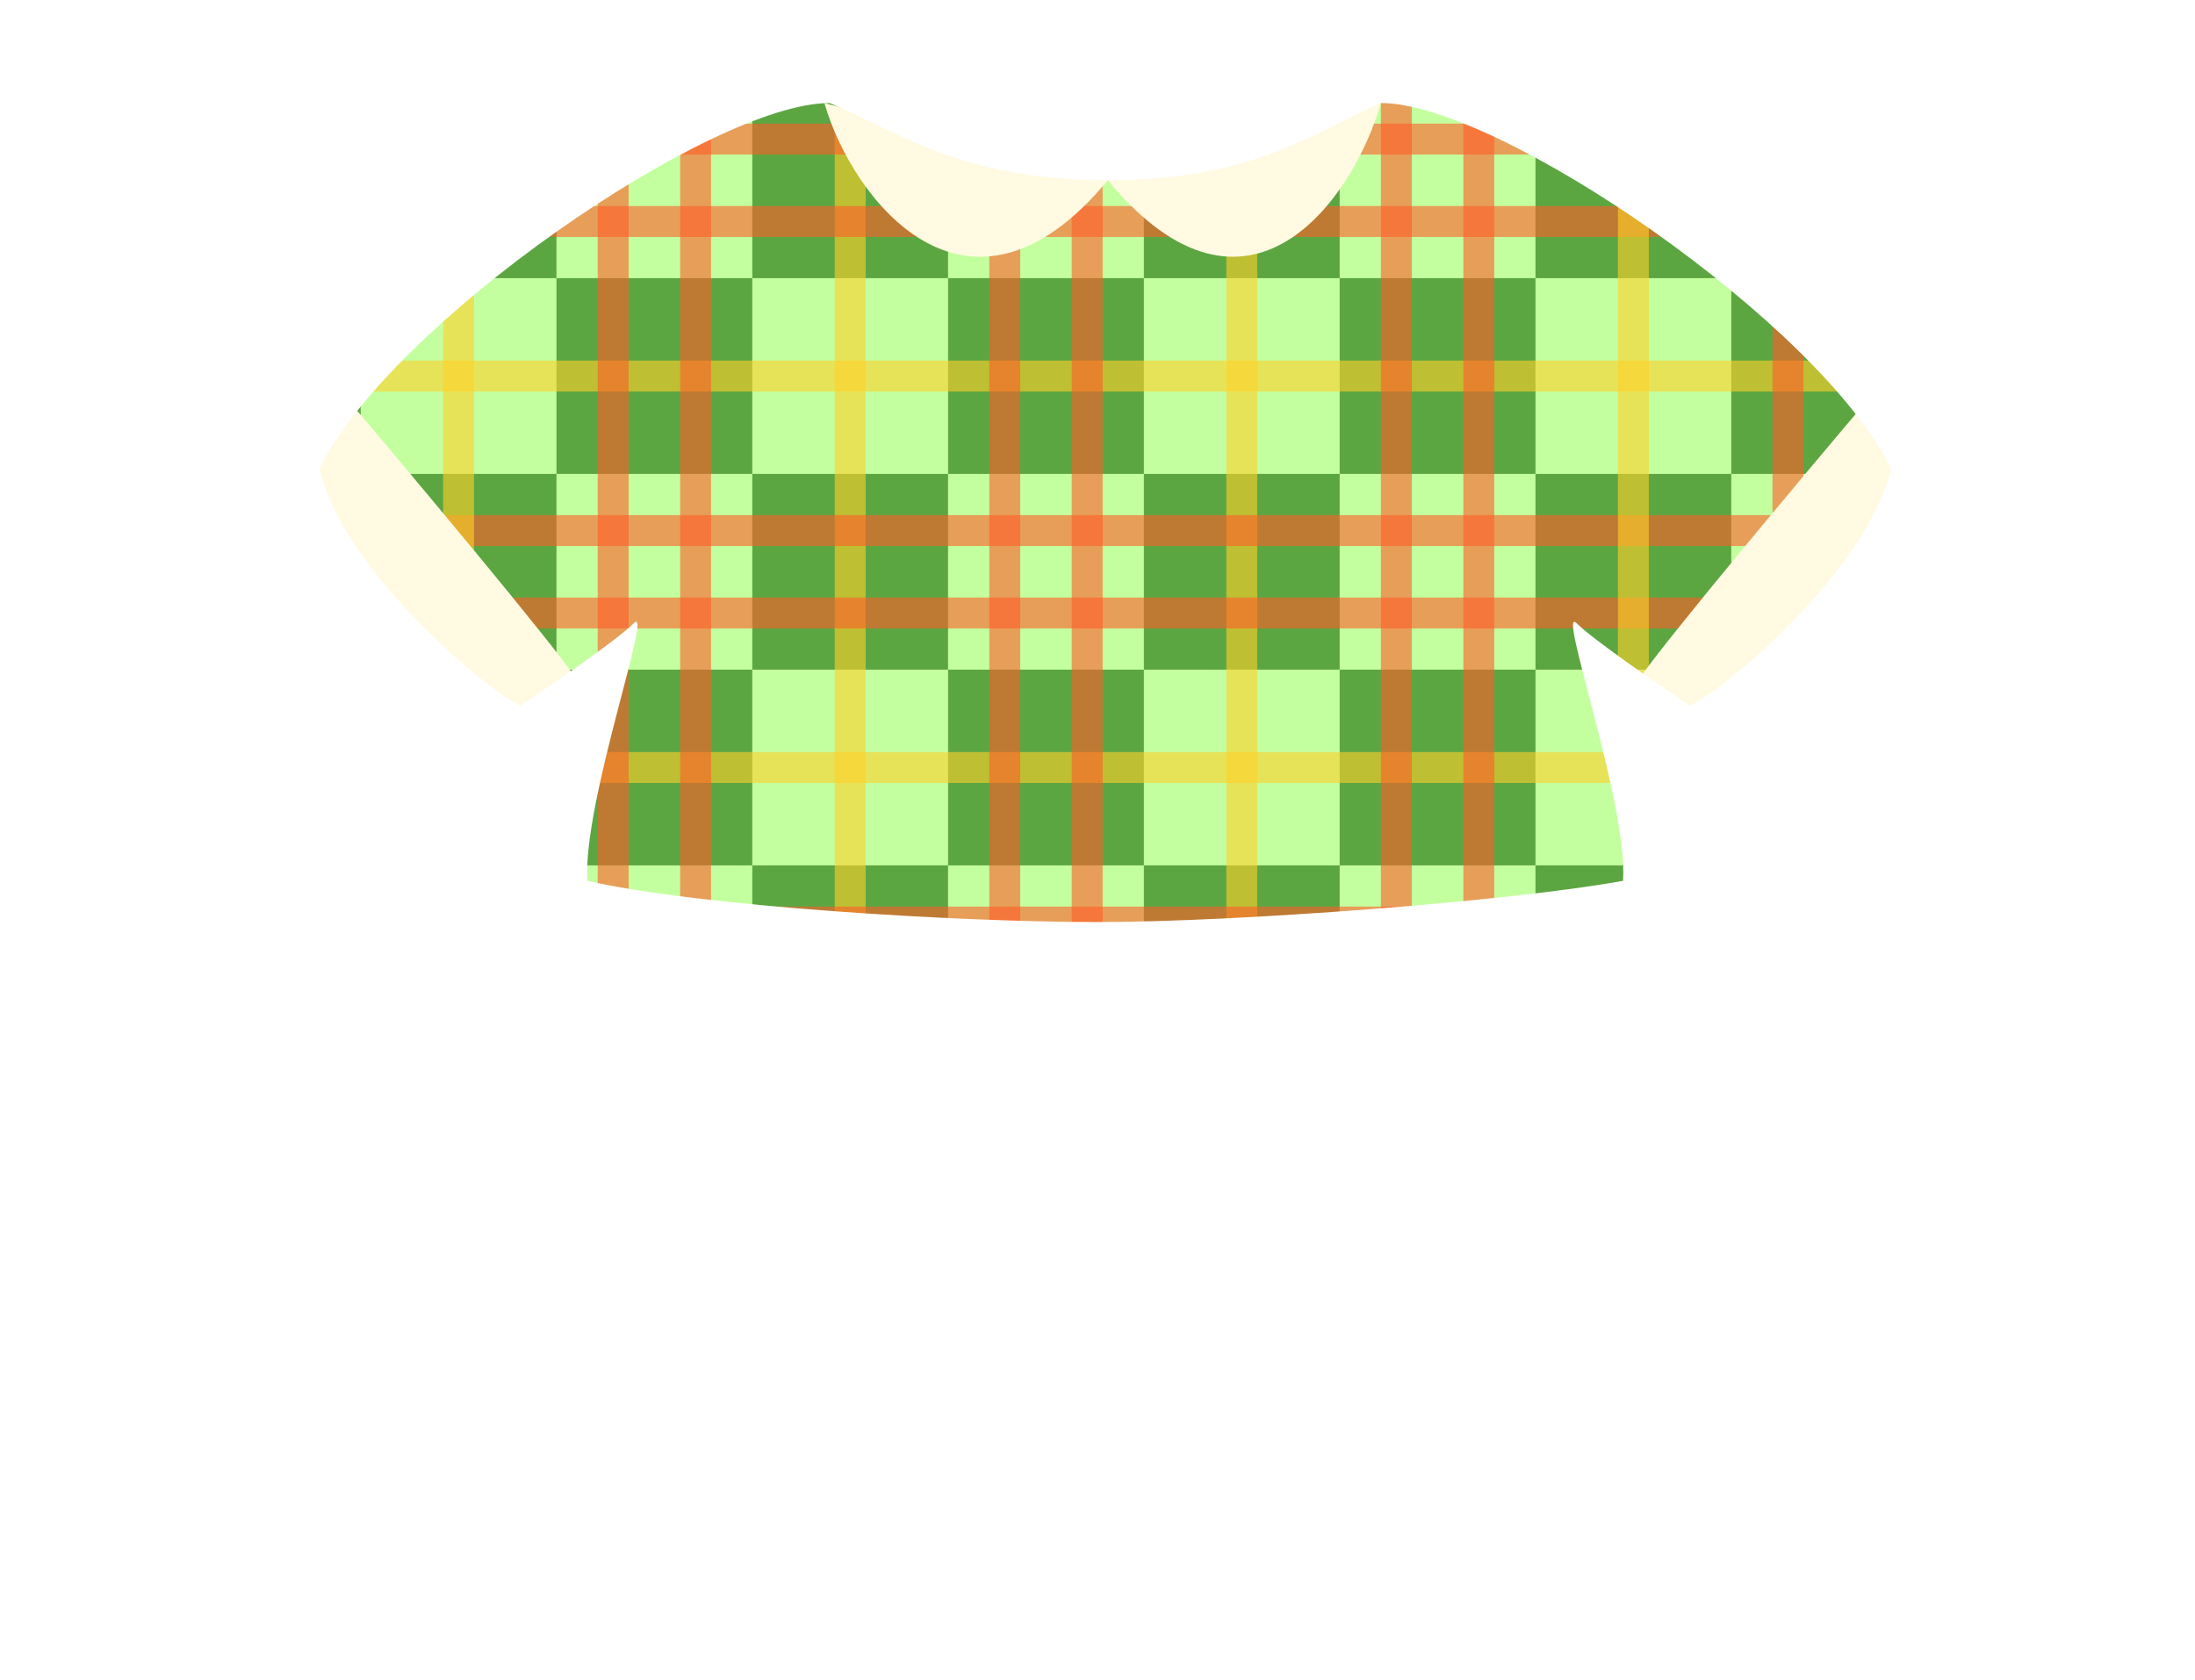
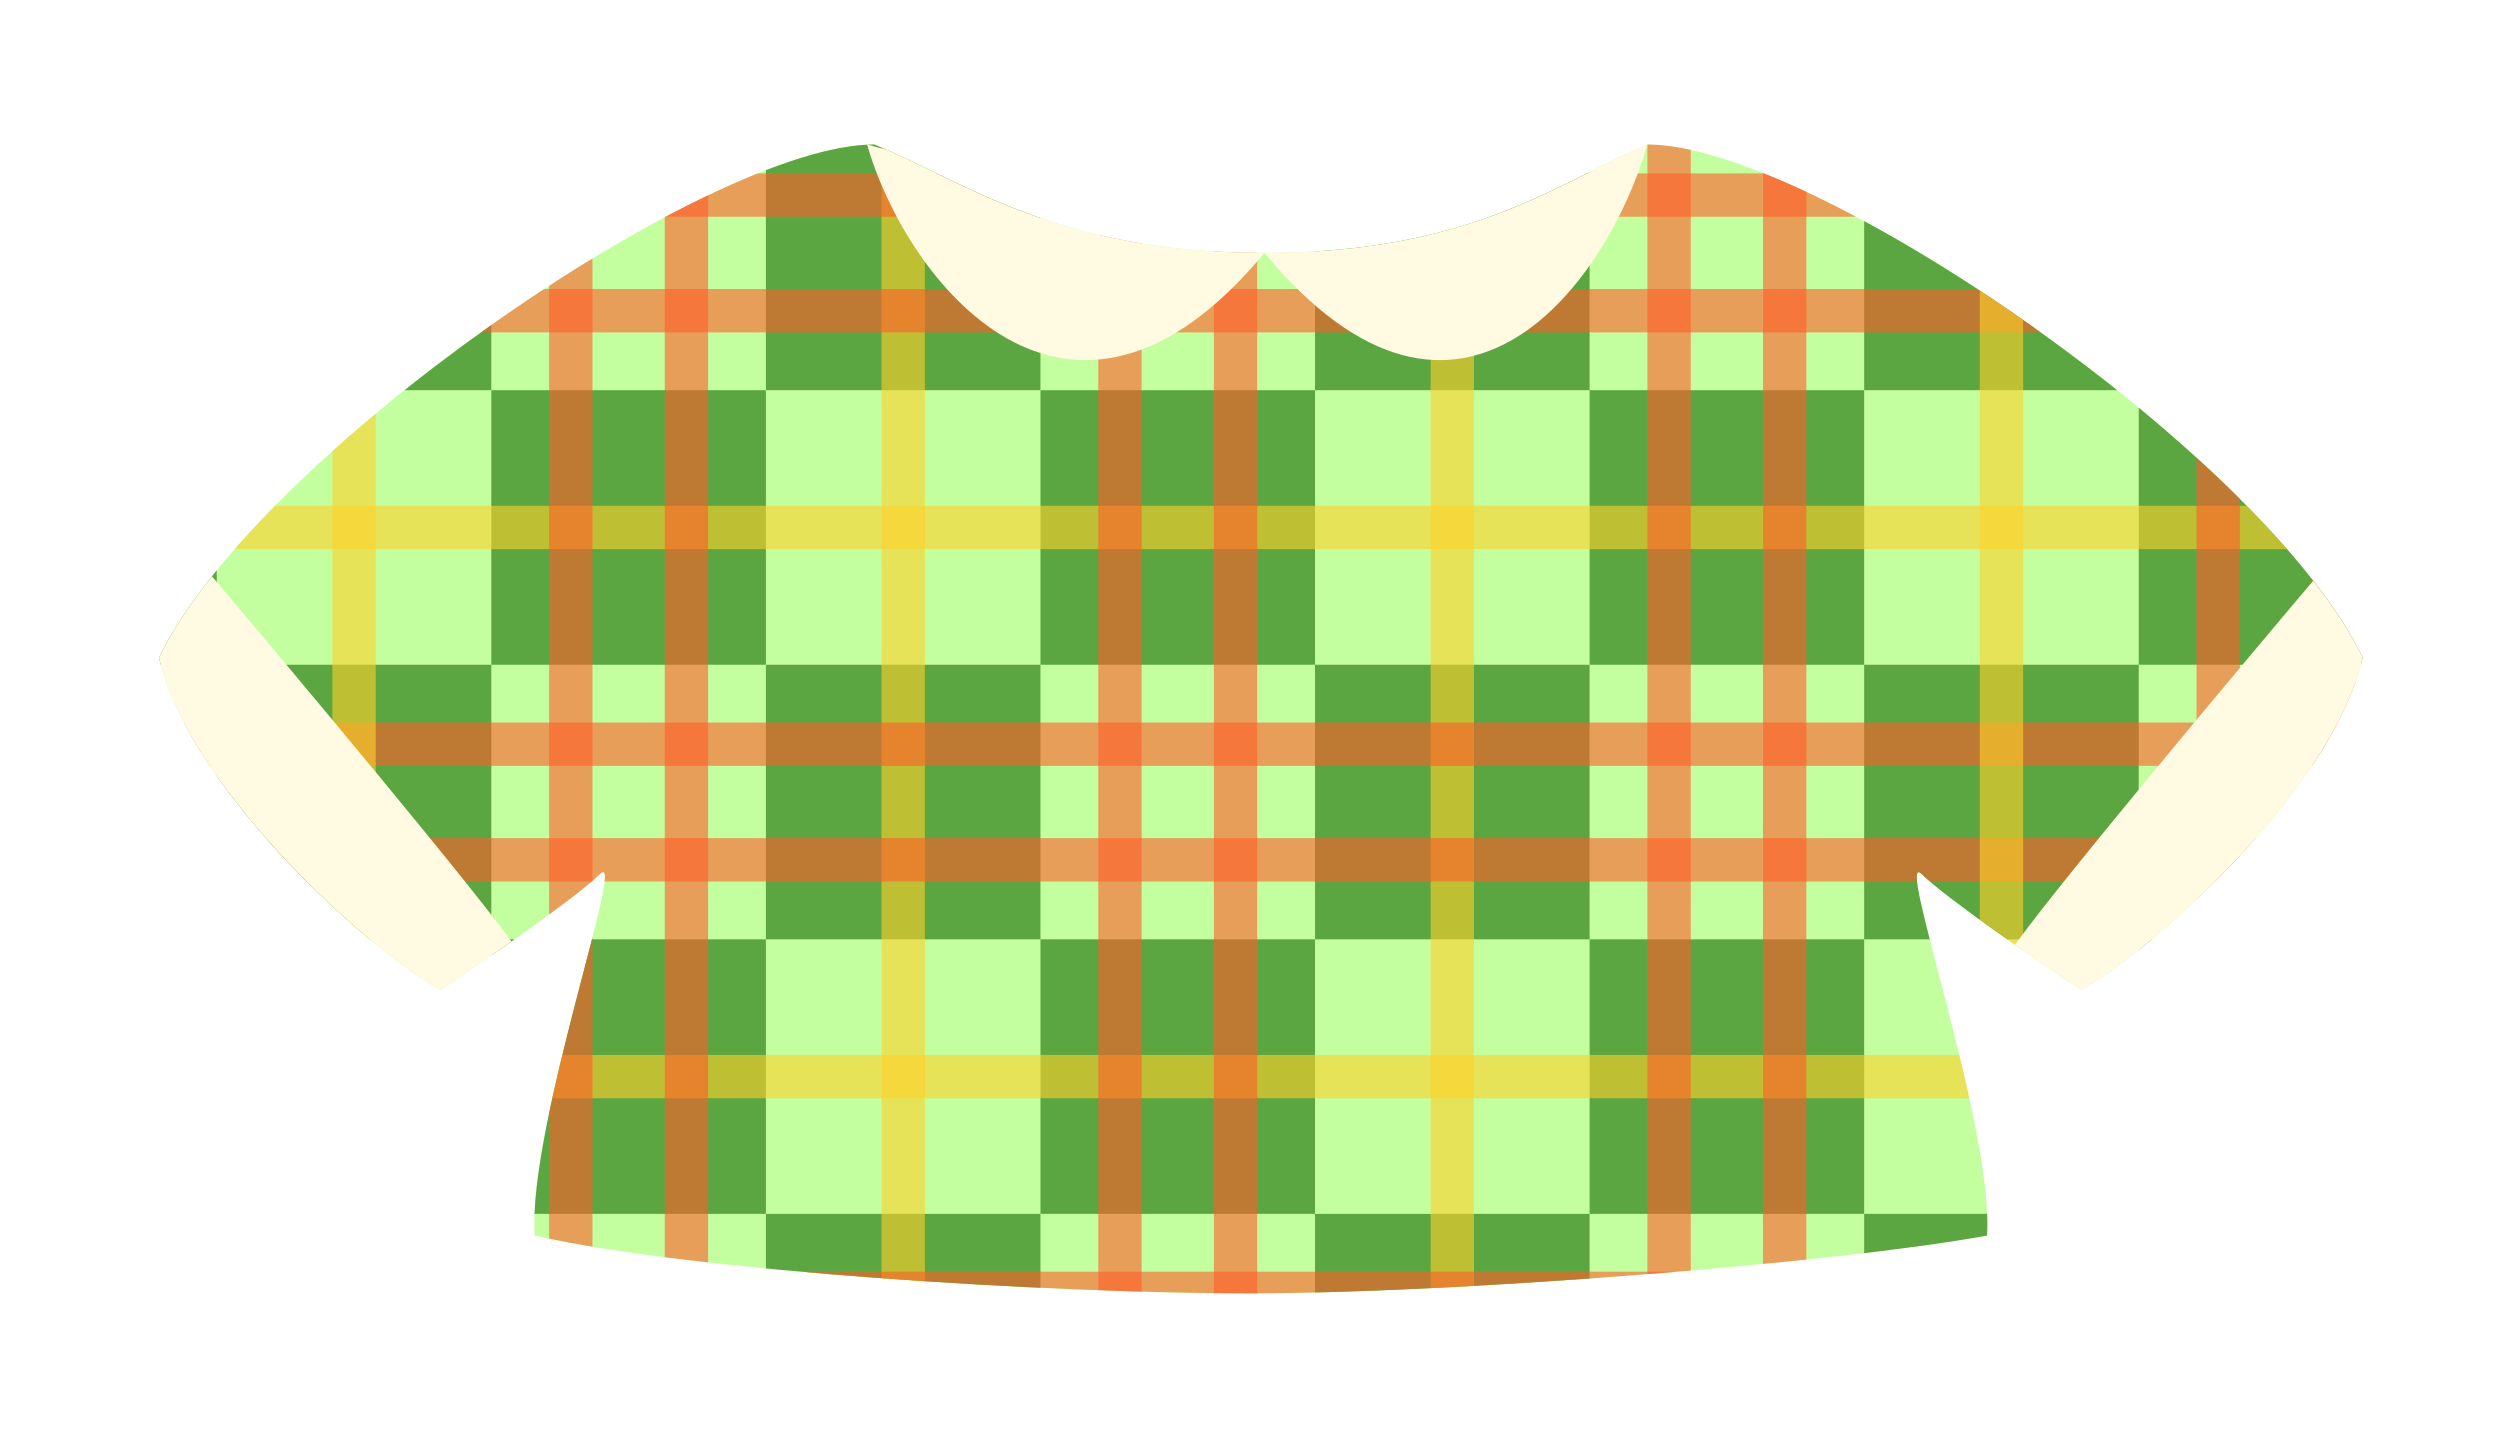
- <svg xmlns="http://www.w3.org/2000/svg" width="213" height="163" viewBox="0 0 213 163" fill="none">
-   <mask id="mask0" style="mask-type: alpha" maskUnits="userSpaceOnUse" x="31" y="10" width="153" height="80">
-     <path d="M31 45.5C37.8 31.5 69 10 80.5 10C86.667 12.5 93 17.5 107.5 17.5C122 17.5 128 12.5 134 10C145.5 10 176.7 31.5 183.5 45.5C181.333 55 168 66.5 164 68.5C161 66.5 154.6 62.1 153 60.5C151 58.5 158 78 157.5 85.5C146.5 87.5 120.1 89.5 106.5 89.5C92.9 89.5 68 88 57 85.5C56.5 78 63.5 58.5 61.5 60.5C59.9 62.1 53.5 66.5 50.5 68.5C46.5 66.5 33.167 55 31 45.5Z" fill="black" />
-   </mask>
-   <g mask="url(#mask0)">
+ <svg xmlns="http://www.w3.org/2000/svg" width="173" height="100" viewBox="0 0 173 100" fill="none">
+   <g clip-path="url(#clip0)" transform="translate(-20)">
    <rect width="213" height="163" fill="#C4FF9F" />
    <rect x="92" y="27" width="19" height="19" fill="#5CA642" />
    <rect x="130" y="27" width="19" height="19" fill="#5CA642" />
    <rect x="168" y="27" width="19" height="19" fill="#5CA642" />
    <rect x="54" y="27" width="19" height="19" fill="#5CA642" />
    <rect x="54" y="65" width="19" height="19" fill="#5CA642" />
    <rect x="73" y="8" width="19" height="19" fill="#5CA642" />
    <rect x="111" y="8" width="19" height="19" fill="#5CA642" />
    <rect x="149" y="8" width="19" height="19" fill="#5CA642" />
    <rect x="35" y="8" width="19" height="19" fill="#5CA642" />
    <rect x="111" y="46" width="19" height="19" fill="#5CA642" />
    <rect x="111" y="84" width="19" height="19" fill="#5CA642" />
    <rect x="149" y="46" width="19" height="19" fill="#5CA642" />
    <rect x="149" y="84" width="19" height="19" fill="#5CA642" />
    <rect x="16" y="27" width="19" height="19" fill="#5CA642" />
    <rect x="73" y="46" width="19" height="19" fill="#5CA642" />
    <rect x="73" y="84" width="19" height="19" fill="#5CA642" />
    <rect x="35" y="46" width="19" height="19" fill="#5CA642" />
    <rect x="130" y="65" width="19" height="19" fill="#5CA642" />
    <rect x="168" y="65" width="19" height="19" fill="#5CA642" />
    <rect x="92" y="65" width="19" height="19" fill="#5CA642" />
    <rect x="119" y="10" width="3" height="83" fill="#FFD029" fill-opacity="0.6" />
    <rect x="182" y="35" width="3" height="152" transform="rotate(90 182 35)" fill="#FFD029" fill-opacity="0.6" />
    <rect x="164" y="73" width="3" height="112" transform="rotate(90 164 73)" fill="#FFD029" fill-opacity="0.6" />
    <rect x="81" y="7" width="3" height="86" fill="#FFD029" fill-opacity="0.6" />
    <rect x="96" y="7" width="3" height="86" fill="#FF5D29" fill-opacity="0.6" />
    <rect x="134" y="7" width="3" height="86" fill="#FF5D29" fill-opacity="0.6" />
    <rect x="172" y="28" width="3" height="39" fill="#FF5D29" fill-opacity="0.6" />
    <rect x="58" y="7" width="3" height="86" fill="#FF5D29" fill-opacity="0.6" />
    <rect x="104" y="7" width="3" height="86" fill="#FF5D29" fill-opacity="0.6" />
    <rect x="184" y="50" width="3" height="164" transform="rotate(90 184 50)" fill="#FF5D29" fill-opacity="0.6" />
    <rect x="184" y="12" width="3" height="164" transform="rotate(90 184 12)" fill="#FF5D29" fill-opacity="0.6" />
    <rect x="184" y="88" width="3" height="164" transform="rotate(90 184 88)" fill="#FF5D29" fill-opacity="0.6" />
    <rect x="184" y="58" width="3" height="164" transform="rotate(90 184 58)" fill="#FF5D29" fill-opacity="0.6" />
    <rect x="184" y="20" width="3" height="164" transform="rotate(90 184 20)" fill="#FF5D29" fill-opacity="0.6" />
    <rect x="142" y="7" width="3" height="86" fill="#FF5D29" fill-opacity="0.6" />
    <rect x="180" y="28" width="3" height="39" fill="#FF5D29" fill-opacity="0.6" />
    <rect x="66" y="7" width="3" height="86" fill="#FF5D29" fill-opacity="0.6" />
    <rect x="43" y="27" width="3" height="43" fill="#FFD029" fill-opacity="0.6" />
    <rect x="157" y="17" width="3" height="53" fill="#FFD029" fill-opacity="0.6" />
    <path d="M80 10C82.667 19.333 93.9 33.9 107.5 17.5L80 10Z" fill="#FFFAE1" />
    <path d="M134 10C131.333 19.333 121.1 33.9 107.5 17.5L134 10Z" fill="#FFFAE1" />
    <path d="M56 66C53.6 62.4 40 46.167 33.5 38.5L29 45L37.5 62L49.5 70.5L56 66Z" fill="#FFFAE1" />
    <path d="M159 66C161.4 62.4 175 46.167 181.5 38.5L186 45L177.5 62L165.5 70.5L159 66Z" fill="#FFFAE1" />
  </g>
+   <defs>
+     <clipPath id="clip0" x="31" y="10" width="153" height="80">
+       <path d="M31 45.5C37.8 31.5 69 10 80.5 10C86.667 12.5 93 17.5 107.5 17.5C122 17.5 128 12.5 134 10C145.5 10 176.7 31.5 183.5 45.5C181.333 55 168 66.5 164 68.5C161 66.5 154.6 62.1 153 60.5C151 58.5 158 78 157.5 85.5C146.5 87.5 120.1 89.5 106.5 89.5C92.9 89.5 68 88 57 85.5C56.5 78 63.5 58.5 61.5 60.5C59.9 62.1 53.5 66.5 50.5 68.5C46.5 66.5 33.167 55 31 45.5Z" />
+     </clipPath>
+   </defs>
</svg>
